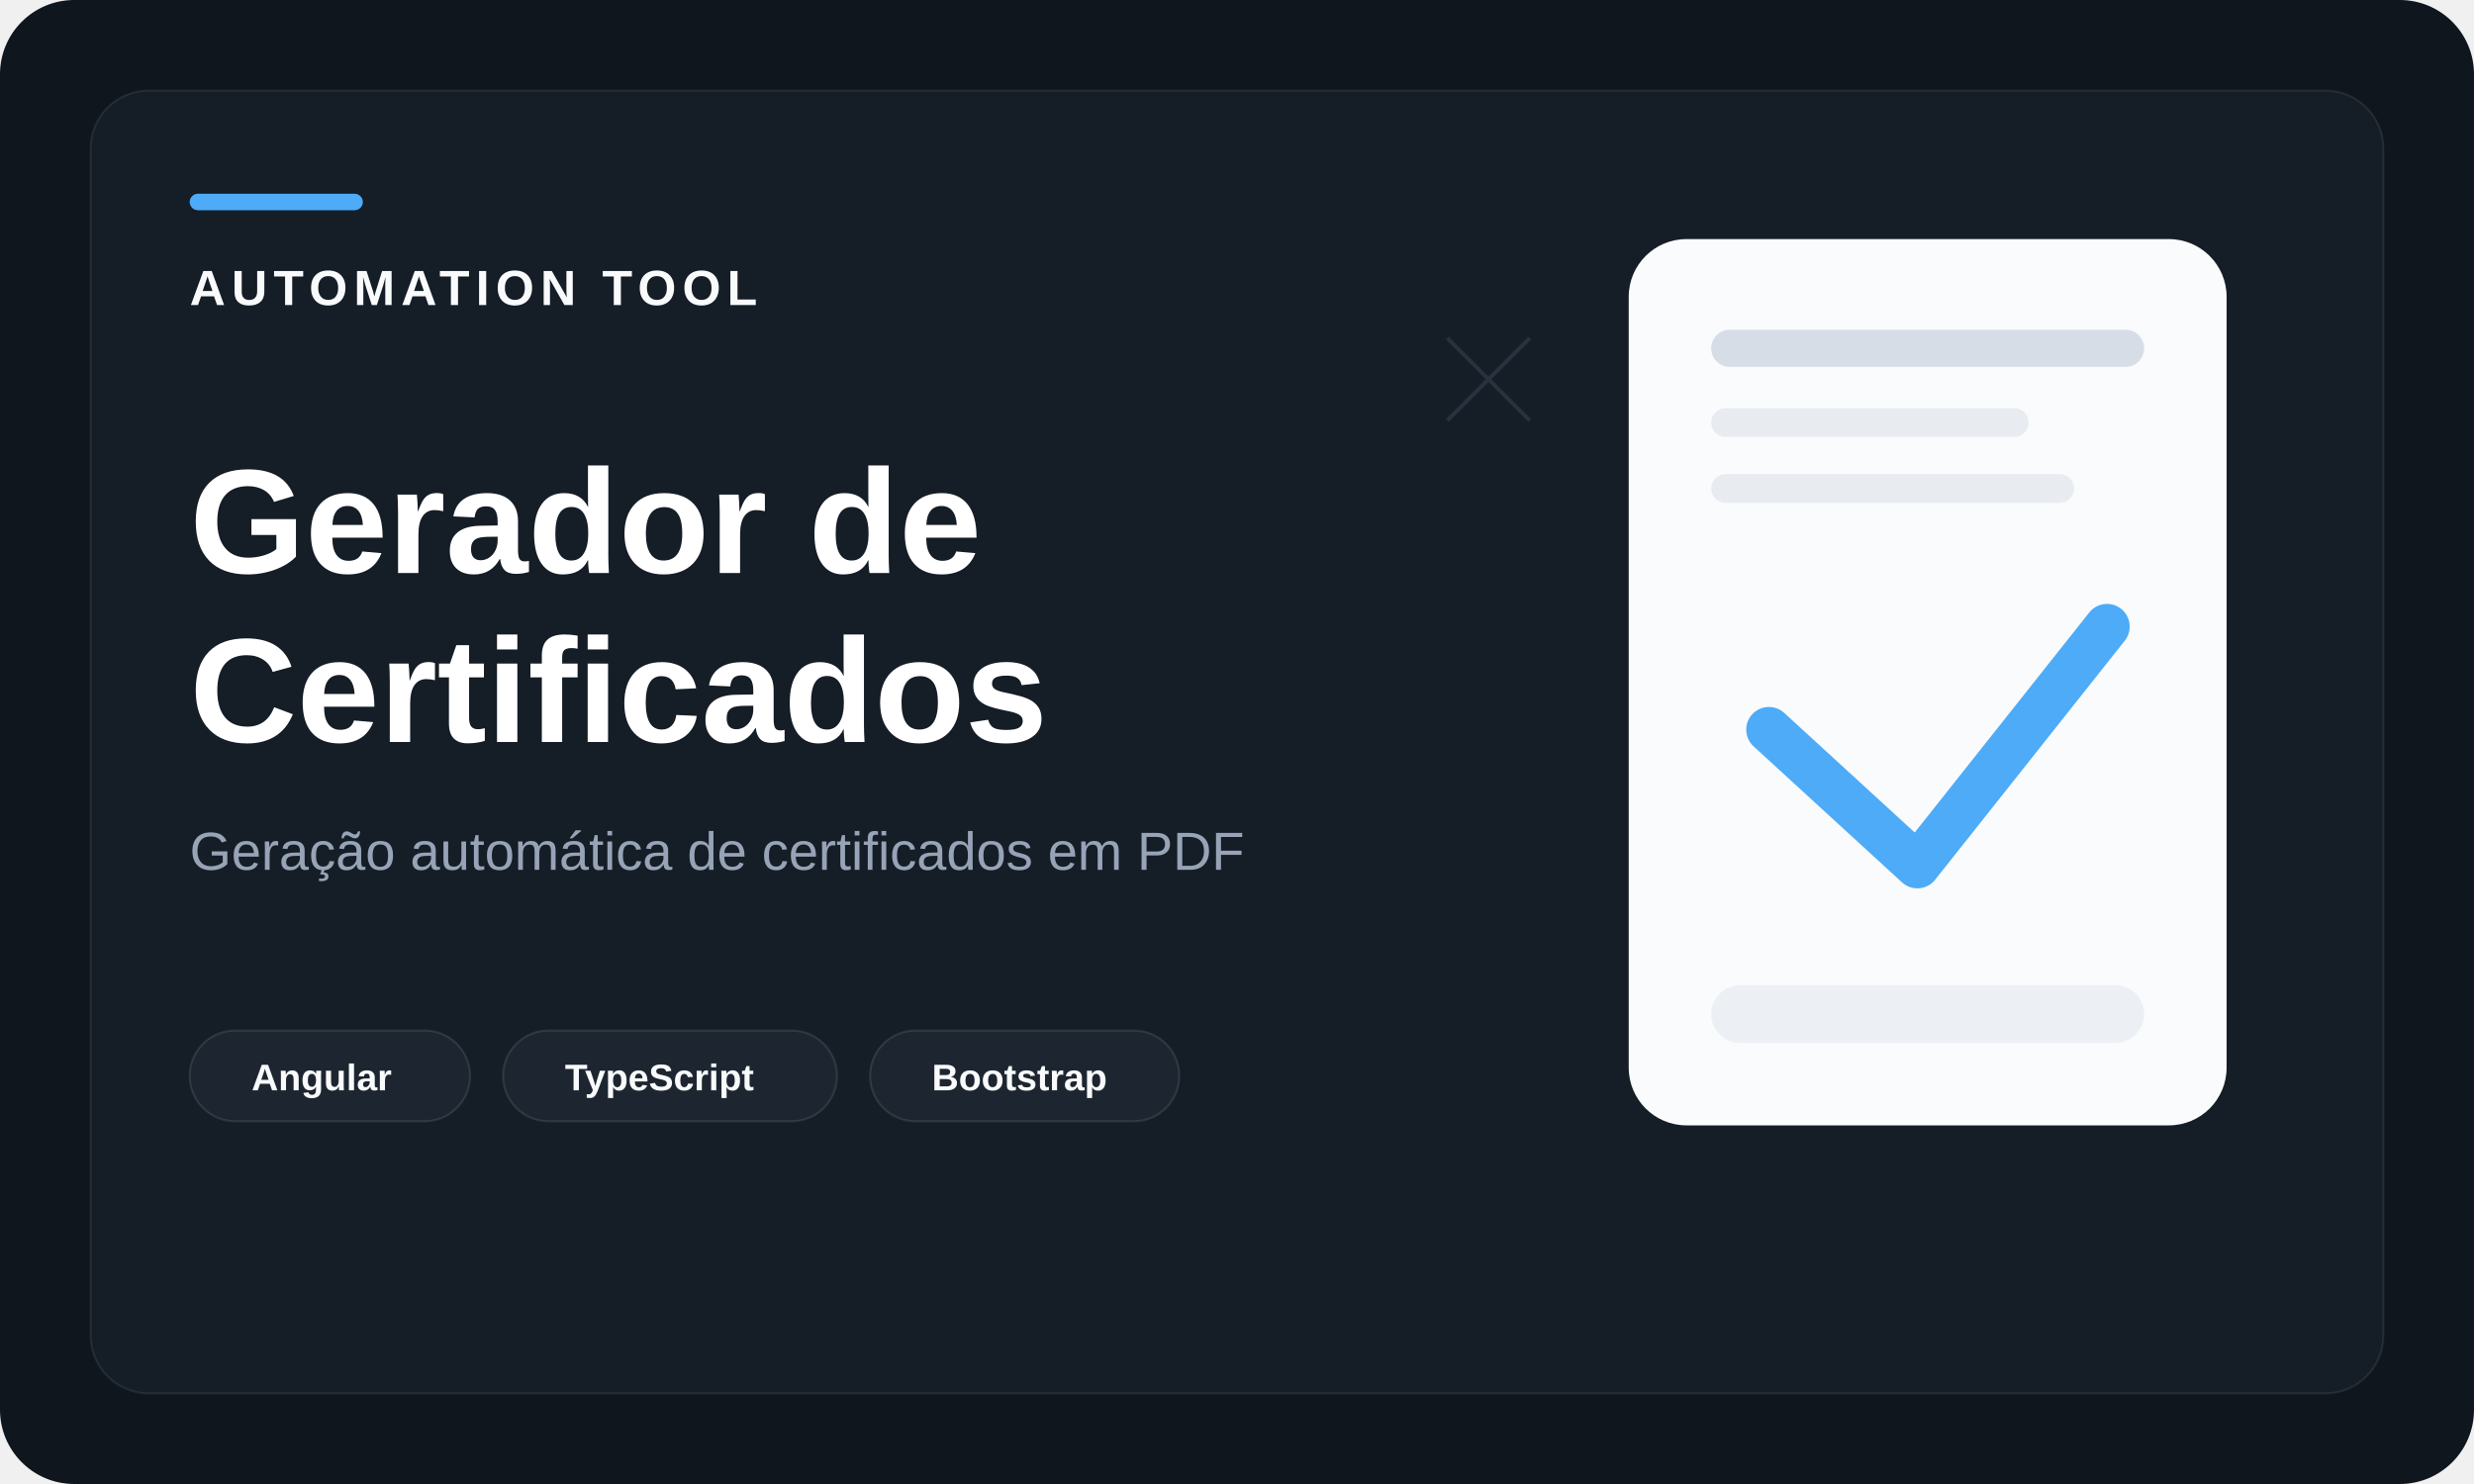
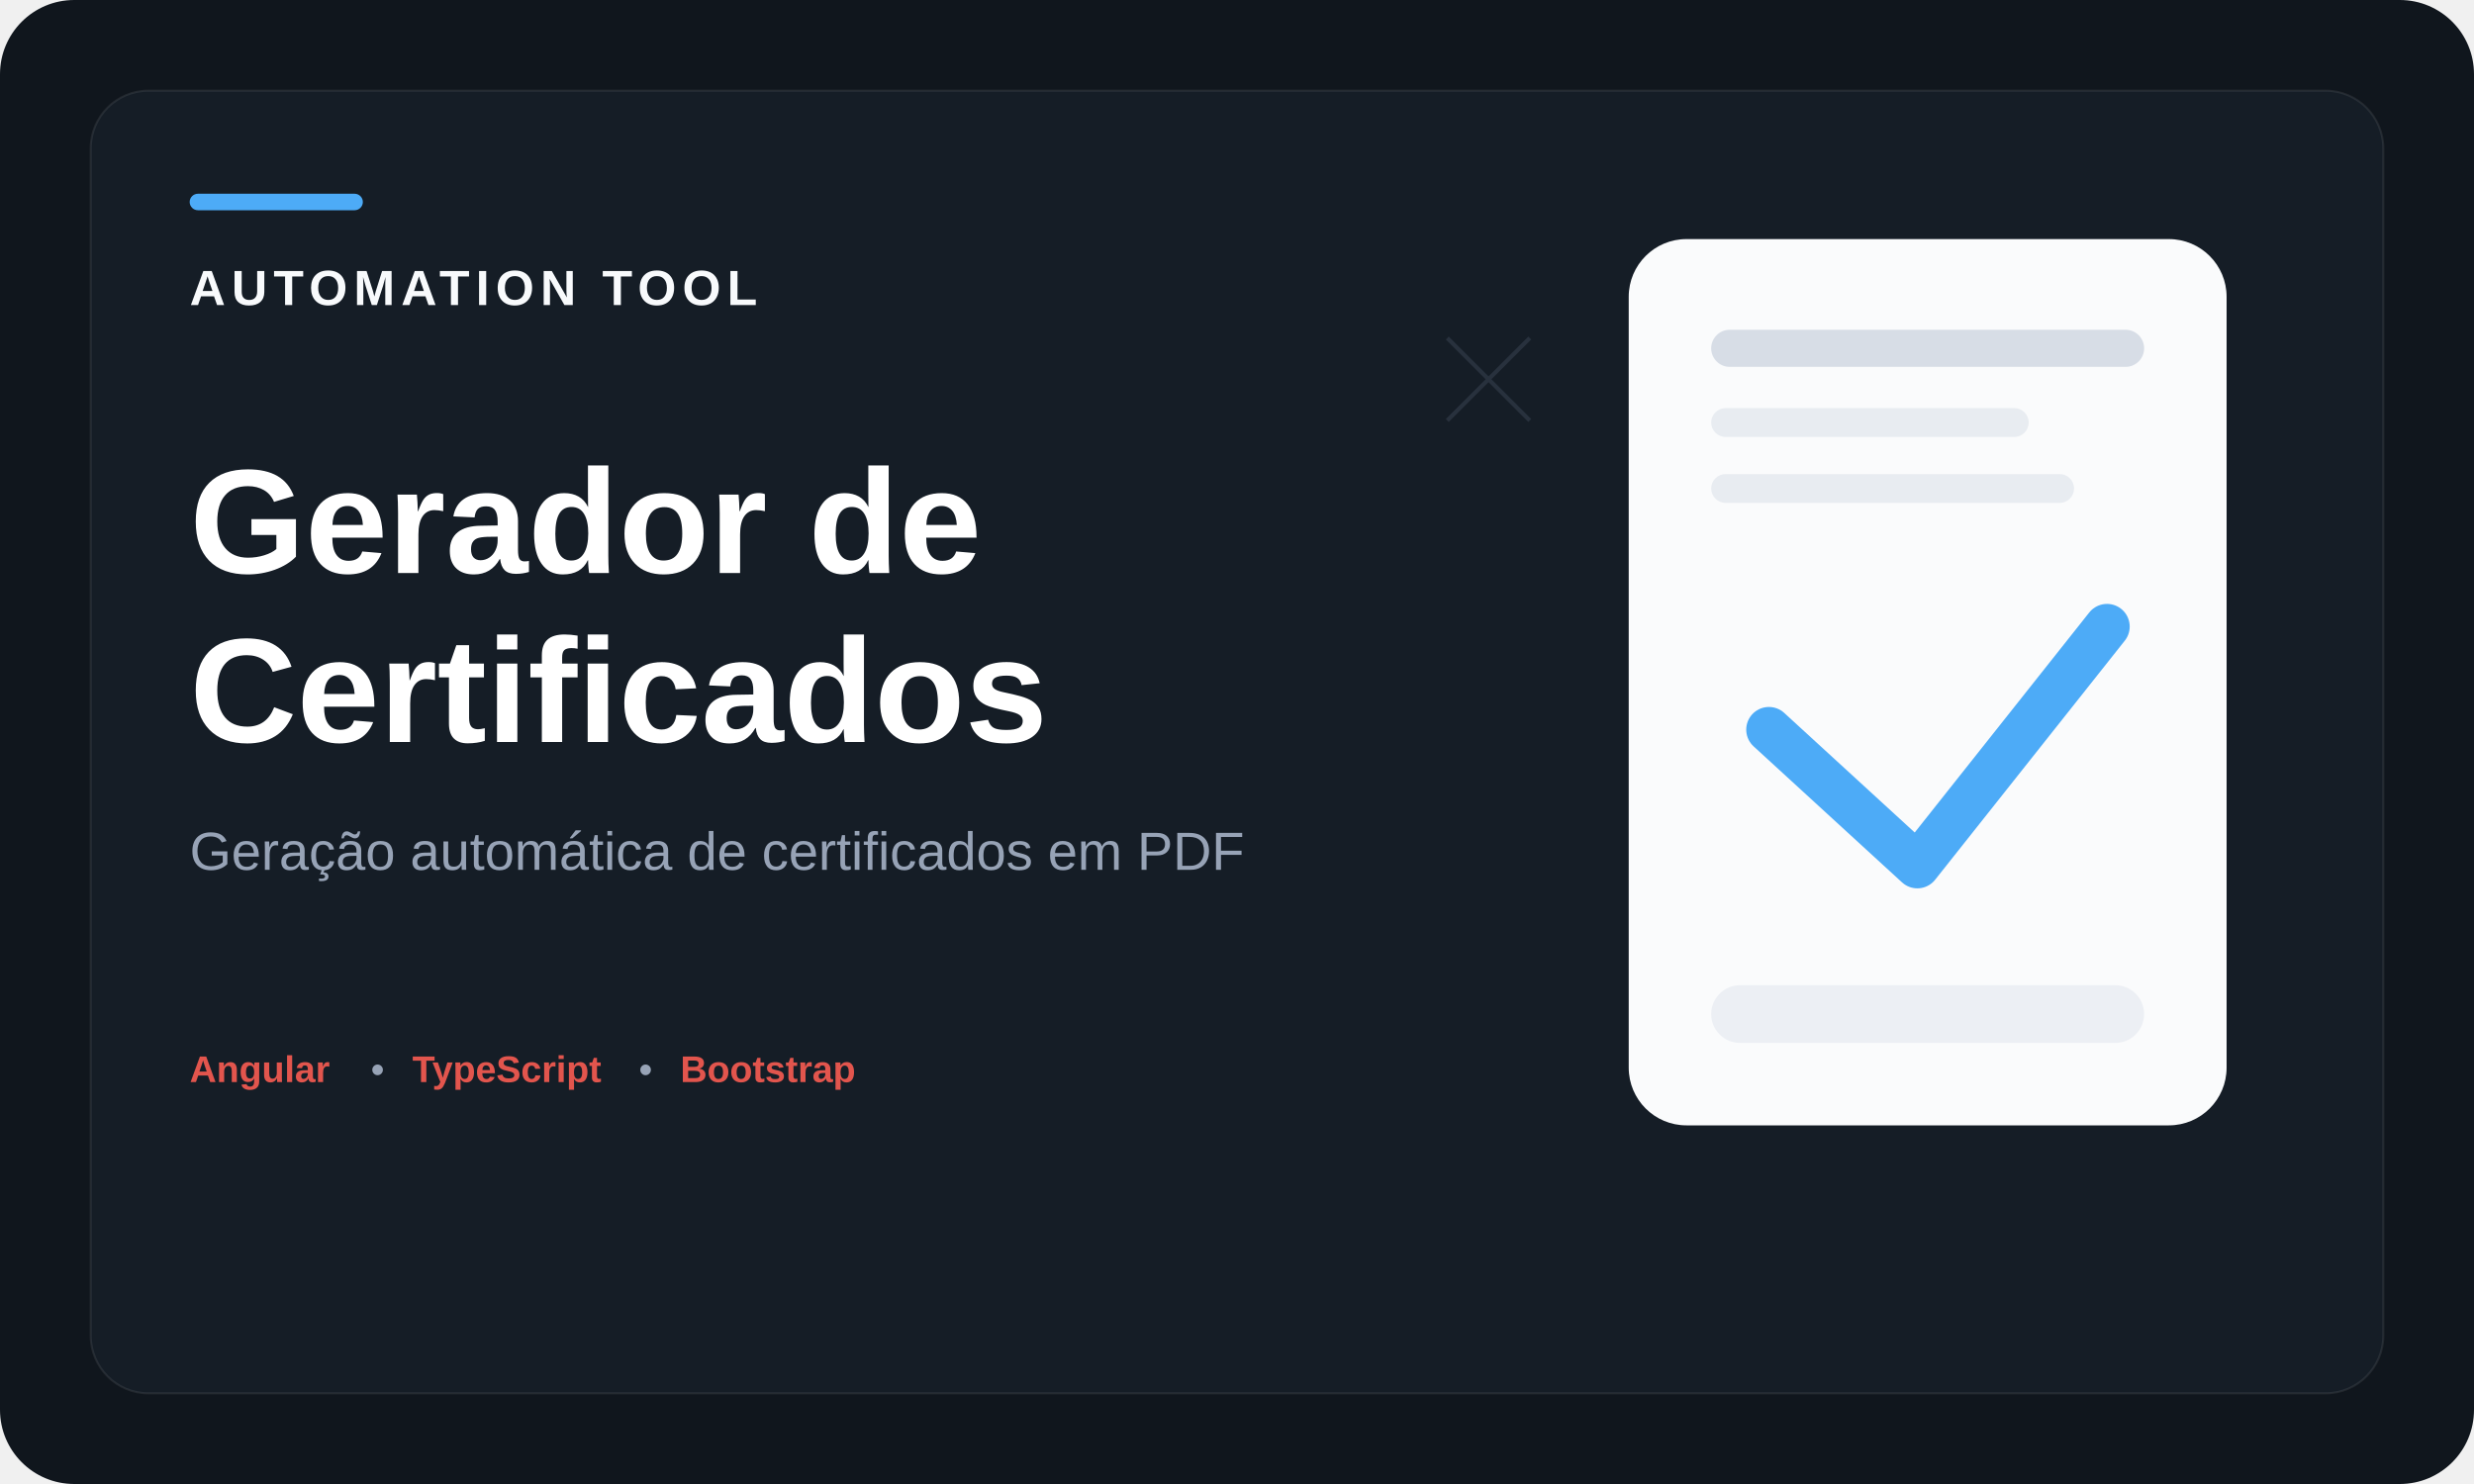
<svg xmlns="http://www.w3.org/2000/svg" width="1200" height="720" viewBox="0 0 1200 720" fill="none">
  <rect width="1200" height="720" rx="36" fill="#10161D" />
  <rect x="44" y="44" width="1112" height="632" rx="28" fill="#151D26" stroke="rgba(255,255,255,0.08)" />
  <rect x="92" y="94" width="84" height="8" rx="4" fill="#4dabf7" />
  <text x="92" y="148" fill="#F8FAFC" font-family="Arial, sans-serif" font-size="24" font-weight="700" letter-spacing="3">AUTOMATION TOOL</text>
  <text x="92" y="278" fill="#FFFFFF" font-family="Arial, sans-serif" font-size="72" font-weight="700">Gerador de</text>
  <text x="92" y="360" fill="#FFFFFF" font-family="Arial, sans-serif" font-size="72" font-weight="700">Certificados</text>
  <text x="92" y="422" fill="#97A3B6" font-family="Arial, sans-serif" font-size="26" font-weight="400">Geração automática de certificados em PDF</text>
-   <rect x="92" y="500" width="136" height="44" rx="22" fill="#1D2630" stroke="rgba(255,255,255,0.1)" />
-   <rect x="244" y="500" width="162" height="44" rx="22" fill="#1D2630" stroke="rgba(255,255,255,0.1)" />
-   <rect x="422" y="500" width="150" height="44" rx="22" fill="#1D2630" stroke="rgba(255,255,255,0.1)" />
-   <text x="122" y="529" fill="#F8FAFC" font-family="Arial, sans-serif" font-size="18" font-weight="700">Angular</text>
-   <text x="274" y="529" fill="#F8FAFC" font-family="Arial, sans-serif" font-size="18" font-weight="700">TypeScript</text>
-   <text x="452" y="529" fill="#F8FAFC" font-family="Arial, sans-serif" font-size="18" font-weight="700">Bootstrap</text>
+   <text x="92" y="525" fill="#E2554D" font-family="Arial, sans-serif" font-size="18" font-weight="700">Angular</text>
+   <text x="180" y="525" fill="#97A3B6" font-family="Arial, sans-serif" font-size="18" font-weight="700">•</text>
+   <text x="200" y="525" fill="#E2554D" font-family="Arial, sans-serif" font-size="18" font-weight="700">TypeScript</text>
+   <text x="310" y="525" fill="#97A3B6" font-family="Arial, sans-serif" font-size="18" font-weight="700">•</text>
+   <text x="330" y="525" fill="#E2554D" font-family="Arial, sans-serif" font-size="18" font-weight="700">Bootstrap</text>
  <rect x="790" y="116" width="290" height="430" rx="28" fill="#FAFBFC" />
  <rect x="830" y="160" width="210" height="18" rx="9" fill="#D7DDE6" />
  <rect x="830" y="198" width="154" height="14" rx="7" fill="#E8ECF1" />
  <rect x="830" y="230" width="176" height="14" rx="7" fill="#E8ECF1" />
  <path d="M858 354L930 420L1022 304" stroke="#4dabf7" stroke-width="22" stroke-linecap="round" stroke-linejoin="round" />
  <rect x="830" y="478" width="210" height="28" rx="14" fill="#ECEFF4" />
  <path d="M702 164L742 204" stroke="#28313D" stroke-width="2" />
  <path d="M742 164L702 204" stroke="#28313D" stroke-width="2" />
</svg>
